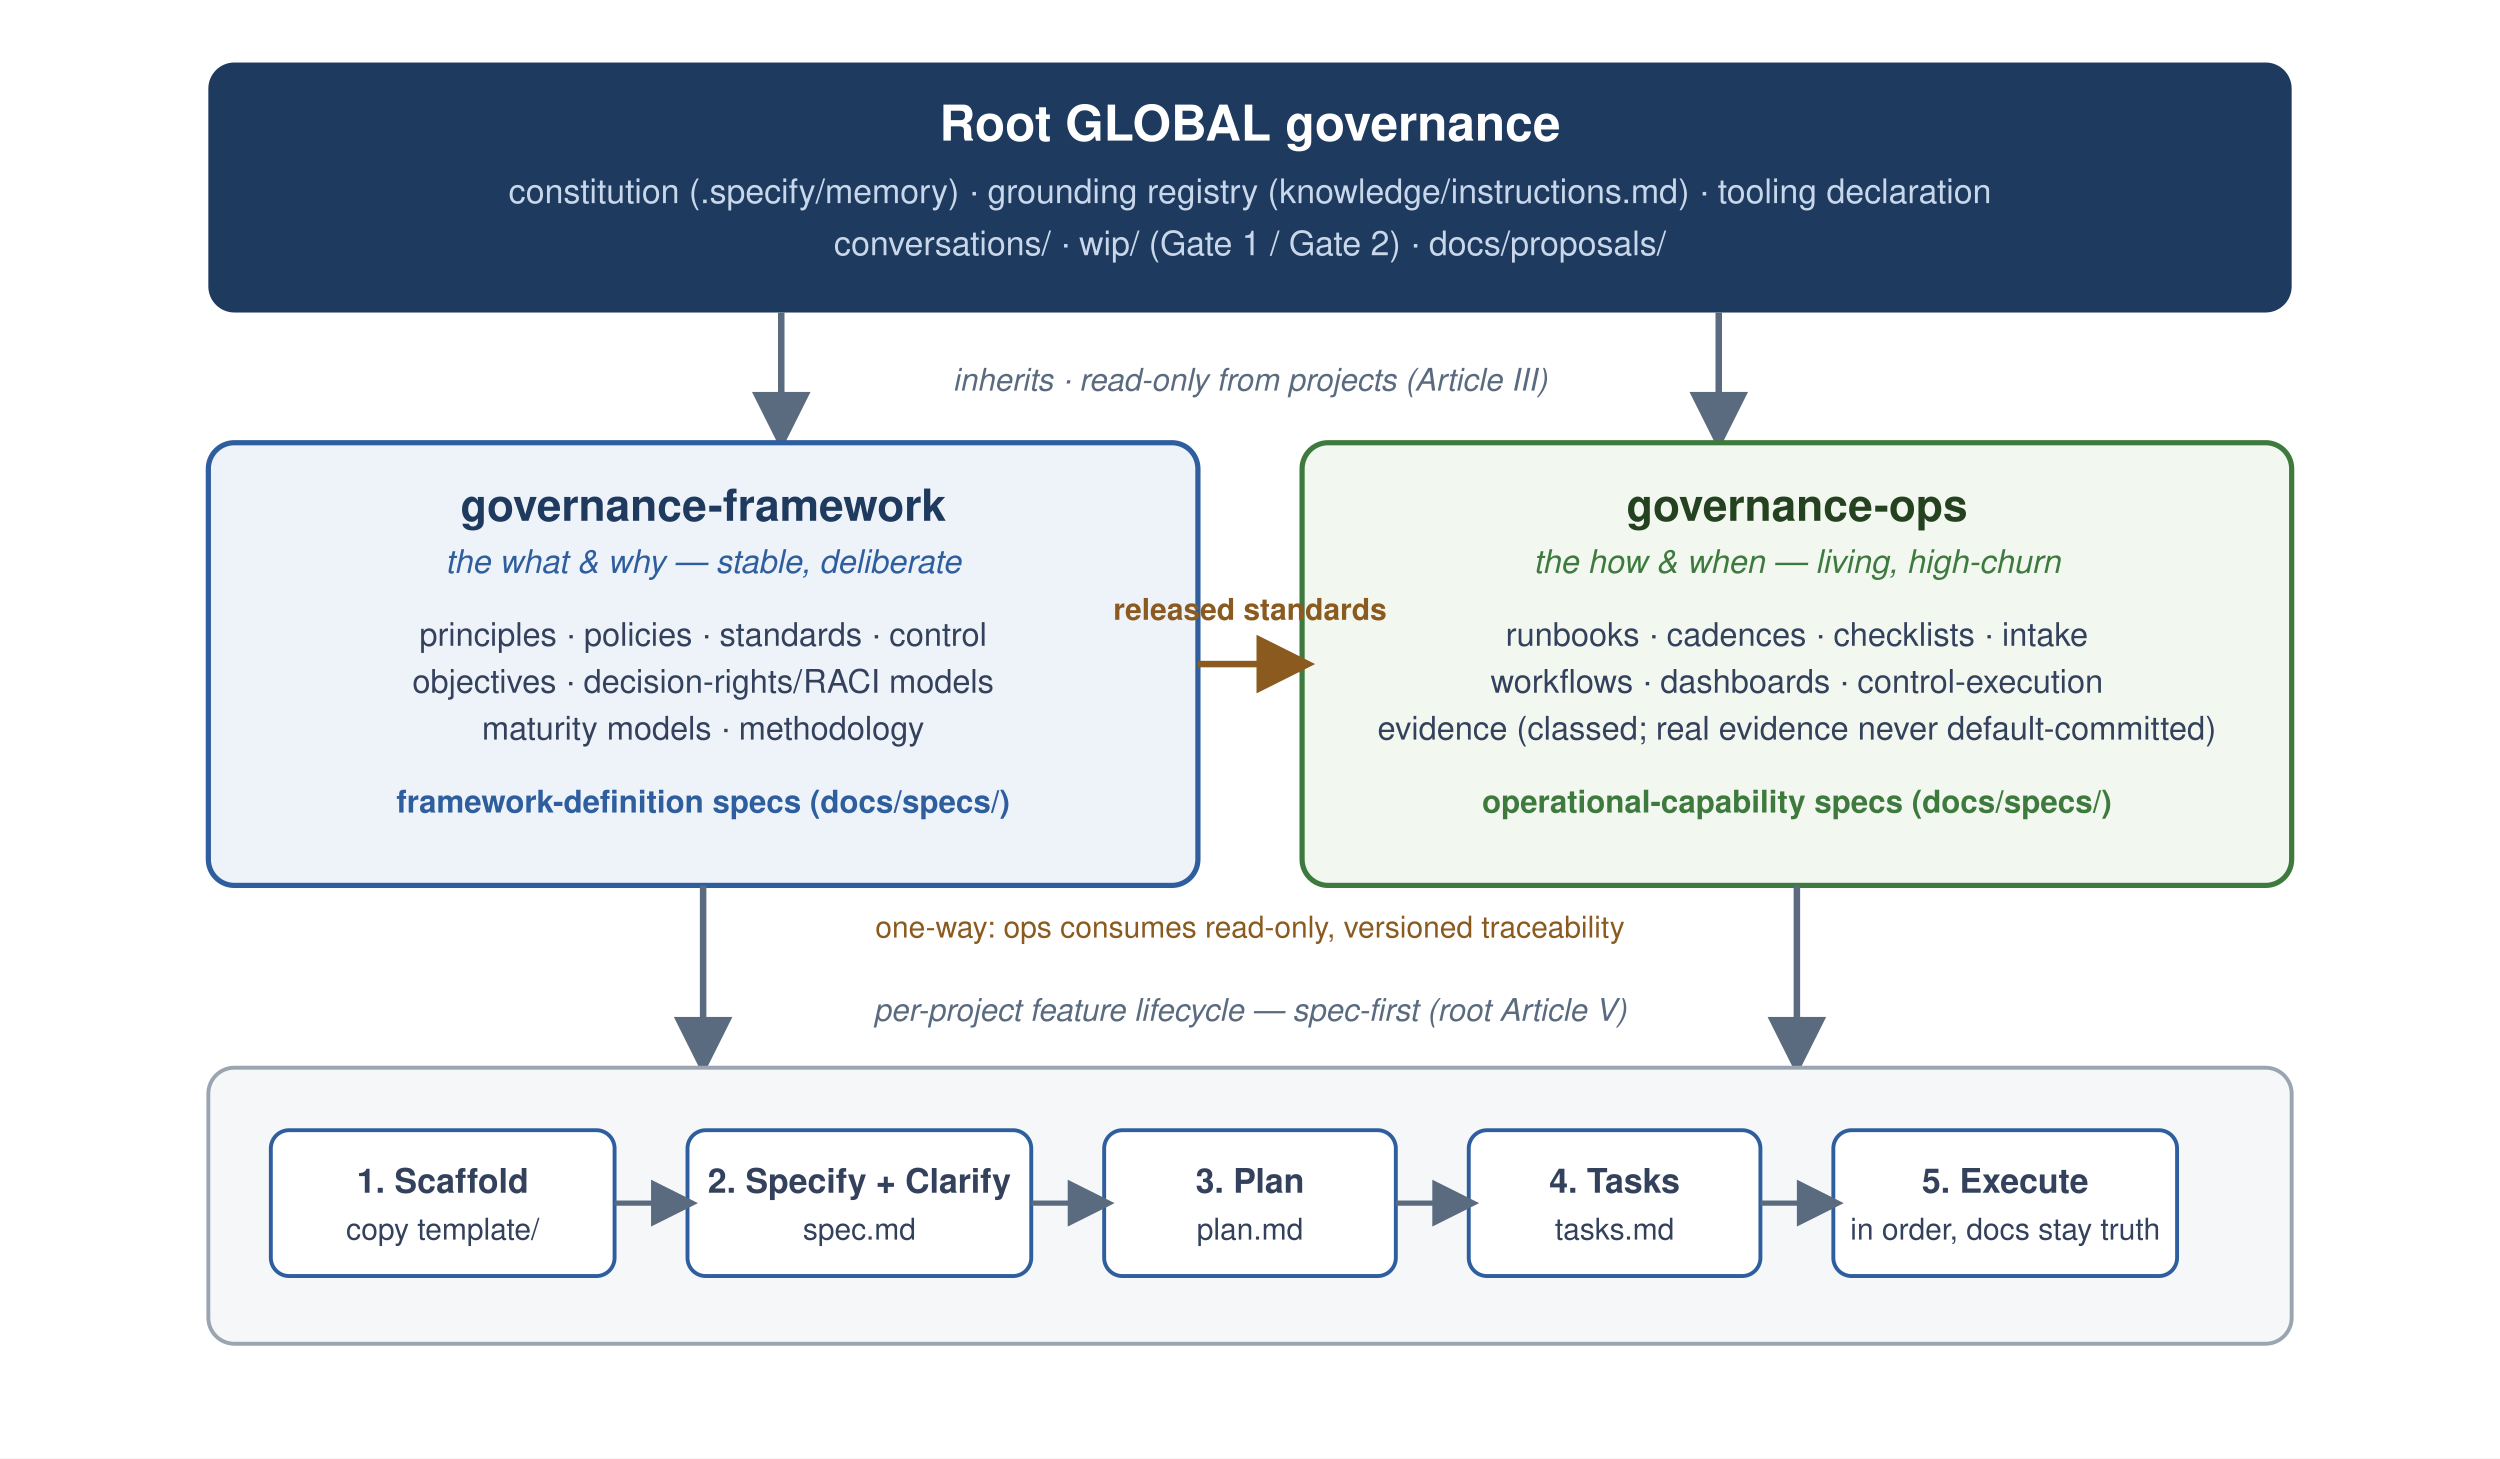
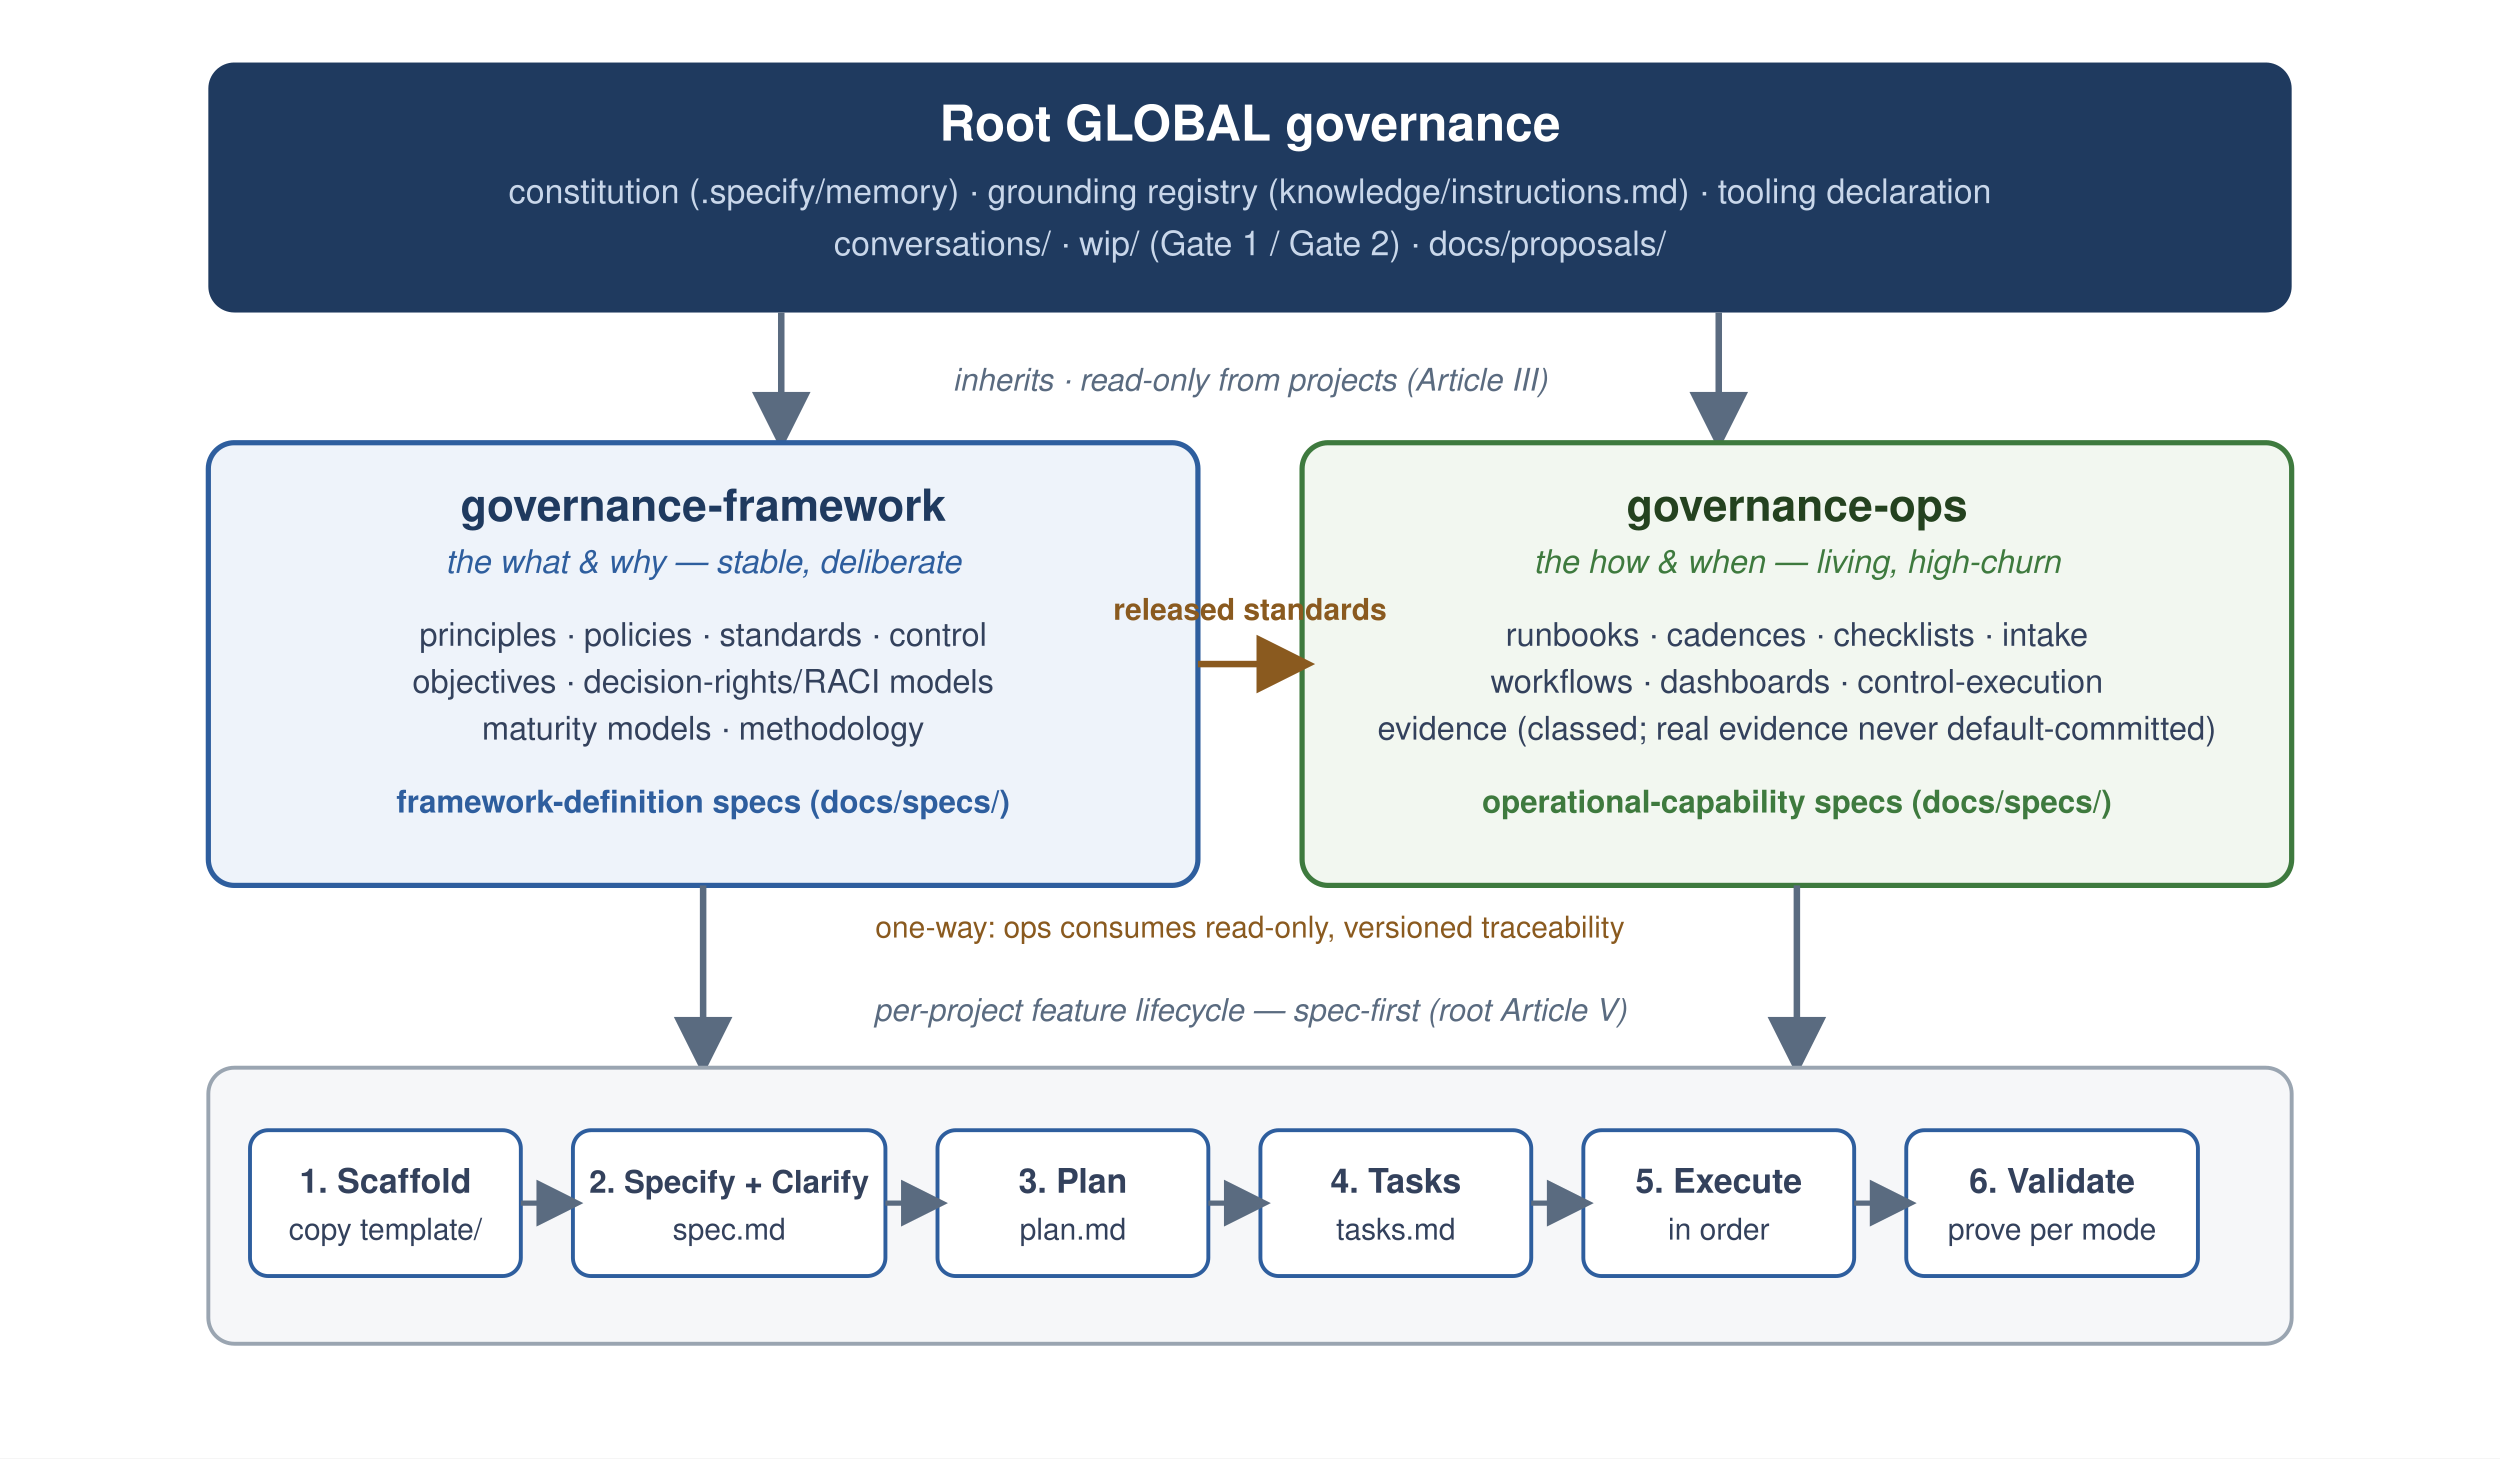
<svg xmlns="http://www.w3.org/2000/svg" viewBox="0 0 960 560" font-family="Segoe UI, Helvetica, Arial, sans-serif">
  <rect width="960" height="560" fill="#ffffff" />
  <rect x="80" y="24" width="800" height="96" rx="10" fill="#1f3a5f" />
  <text x="480" y="54" text-anchor="middle" fill="#ffffff" font-size="19" font-weight="600">Root GLOBAL governance</text>
  <text x="480" y="78" text-anchor="middle" fill="#c9d7ea" font-size="13">constitution (.specify/memory) · grounding registry (knowledge/instructions.md) · tooling declaration</text>
  <text x="480" y="98" text-anchor="middle" fill="#c9d7ea" font-size="13">conversations/ · wip/ (Gate 1 / Gate 2) · docs/proposals/</text>
  <line x1="300" y1="120" x2="300" y2="168" stroke="#5a6b80" stroke-width="2.5" marker-end="url(#arrow)" />
  <line x1="660" y1="120" x2="660" y2="168" stroke="#5a6b80" stroke-width="2.5" marker-end="url(#arrow)" />
  <text x="480" y="150" text-anchor="middle" fill="#5a6b80" font-size="12" font-style="italic">inherits · read-only from projects (Article III)</text>
  <rect x="80" y="170" width="380" height="170" rx="10" fill="#eef3fa" stroke="#2e5e9e" stroke-width="2" />
  <text x="270" y="200" text-anchor="middle" fill="#1f3a5f" font-size="17" font-weight="600">governance-framework</text>
  <text x="270" y="220" text-anchor="middle" fill="#2e5e9e" font-size="12.5" font-style="italic">the what &amp; why — stable, deliberate</text>
  <text x="270" y="248" text-anchor="middle" fill="#33415c" font-size="12.5">principles · policies · standards · control</text>
  <text x="270" y="266" text-anchor="middle" fill="#33415c" font-size="12.5">objectives · decision-rights/RACI models</text>
  <text x="270" y="284" text-anchor="middle" fill="#33415c" font-size="12.5">maturity models · methodology</text>
  <text x="270" y="312" text-anchor="middle" fill="#2e5e9e" font-size="12" font-weight="600">framework-definition specs (docs/specs/)</text>
  <rect x="500" y="170" width="380" height="170" rx="10" fill="#f2f7f0" stroke="#3e7a3e" stroke-width="2" />
  <text x="690" y="200" text-anchor="middle" fill="#24421f" font-size="17" font-weight="600">governance-ops</text>
  <text x="690" y="220" text-anchor="middle" fill="#3e7a3e" font-size="12.5" font-style="italic">the how &amp; when — living, high-churn</text>
  <text x="690" y="248" text-anchor="middle" fill="#33415c" font-size="12.5">runbooks · cadences · checklists · intake</text>
  <text x="690" y="266" text-anchor="middle" fill="#33415c" font-size="12.5">workflows · dashboards · control-execution</text>
  <text x="690" y="284" text-anchor="middle" fill="#33415c" font-size="12.5">evidence (classed; real evidence never default-committed)</text>
  <text x="690" y="312" text-anchor="middle" fill="#3e7a3e" font-size="12" font-weight="600">operational-capability specs (docs/specs/)</text>
  <line x1="460" y1="255" x2="500" y2="255" stroke="#8a5a1f" stroke-width="2.5" marker-end="url(#arrowBrown)" />
  <text x="480" y="238" text-anchor="middle" fill="#8a5a1f" font-size="11.5" font-weight="600">released standards</text>
  <text x="480" y="360" text-anchor="middle" fill="#8a5a1f" font-size="11.5">one-way: ops consumes read-only, versioned traceability</text>
  <line x1="270" y1="340" x2="270" y2="408" stroke="#5a6b80" stroke-width="2.5" marker-end="url(#arrow)" />
  <line x1="690" y1="340" x2="690" y2="408" stroke="#5a6b80" stroke-width="2.5" marker-end="url(#arrow)" />
  <text x="480" y="392" text-anchor="middle" fill="#5a6b80" font-size="12" font-style="italic">per-project feature lifecycle — spec-first (root Article V)</text>
  <rect x="80" y="410" width="800" height="106" rx="10" fill="#f6f7f9" stroke="#9aa5b1" stroke-width="1.5" />
  <g font-size="13" fill="#33415c" text-anchor="middle">
-     <rect x="104" y="434" width="132" height="56" rx="7" fill="#ffffff" stroke="#2e5e9e" stroke-width="1.5" />
-     <text x="170" y="458" font-weight="600">1. Scaffold</text>
-     <text x="170" y="476" font-size="11.5">copy template/</text>
-     <rect x="264" y="434" width="132" height="56" rx="7" fill="#ffffff" stroke="#2e5e9e" stroke-width="1.5" />
-     <text x="330" y="458" font-weight="600">2. Specify + Clarify</text>
-     <text x="330" y="476" font-size="11.5">spec.md</text>
-     <rect x="424" y="434" width="112" height="56" rx="7" fill="#ffffff" stroke="#2e5e9e" stroke-width="1.5" />
-     <text x="480" y="458" font-weight="600">3. Plan</text>
-     <text x="480" y="476" font-size="11.5">plan.md</text>
-     <rect x="564" y="434" width="112" height="56" rx="7" fill="#ffffff" stroke="#2e5e9e" stroke-width="1.5" />
-     <text x="620" y="458" font-weight="600">4. Tasks</text>
-     <text x="620" y="476" font-size="11.5">tasks.md</text>
-     <rect x="704" y="434" width="132" height="56" rx="7" fill="#ffffff" stroke="#2e5e9e" stroke-width="1.5" />
-     <text x="770" y="458" font-weight="600">5. Execute</text>
-     <text x="770" y="476" font-size="11.5">in order, docs stay truth</text>
+     <rect x="96" y="434" width="104" height="56" rx="7" fill="#ffffff" stroke="#2e5e9e" stroke-width="1.5" />
+     <text x="148" y="458" font-weight="600">1. Scaffold</text>
+     <text x="148" y="476" font-size="11.5">copy template/</text>
+     <rect x="220" y="434" width="120" height="56" rx="7" fill="#ffffff" stroke="#2e5e9e" stroke-width="1.5" />
+     <text x="280" y="458" font-weight="600" font-size="12">2. Specify + Clarify</text>
+     <text x="280" y="476" font-size="11.5">spec.md</text>
+     <rect x="360" y="434" width="104" height="56" rx="7" fill="#ffffff" stroke="#2e5e9e" stroke-width="1.5" />
+     <text x="412" y="458" font-weight="600">3. Plan</text>
+     <text x="412" y="476" font-size="11.5">plan.md</text>
+     <rect x="484" y="434" width="104" height="56" rx="7" fill="#ffffff" stroke="#2e5e9e" stroke-width="1.5" />
+     <text x="536" y="458" font-weight="600">4. Tasks</text>
+     <text x="536" y="476" font-size="11.5">tasks.md</text>
+     <rect x="608" y="434" width="104" height="56" rx="7" fill="#ffffff" stroke="#2e5e9e" stroke-width="1.5" />
+     <text x="660" y="458" font-weight="600">5. Execute</text>
+     <text x="660" y="476" font-size="11.5">in order</text>
+     <rect x="732" y="434" width="112" height="56" rx="7" fill="#ffffff" stroke="#2e5e9e" stroke-width="1.5" />
+     <text x="788" y="458" font-weight="600">6. Validate</text>
+     <text x="788" y="476" font-size="11.5">prove per mode</text>
  </g>
-   <line x1="236" y1="462" x2="264" y2="462" stroke="#5a6b80" stroke-width="2" marker-end="url(#arrow)" />
-   <line x1="396" y1="462" x2="424" y2="462" stroke="#5a6b80" stroke-width="2" marker-end="url(#arrow)" />
-   <line x1="536" y1="462" x2="564" y2="462" stroke="#5a6b80" stroke-width="2" marker-end="url(#arrow)" />
-   <line x1="676" y1="462" x2="704" y2="462" stroke="#5a6b80" stroke-width="2" marker-end="url(#arrow)" />
+   <line x1="200" y1="462" x2="220" y2="462" stroke="#5a6b80" stroke-width="2" marker-end="url(#arrow)" />
+   <line x1="340" y1="462" x2="360" y2="462" stroke="#5a6b80" stroke-width="2" marker-end="url(#arrow)" />
+   <line x1="464" y1="462" x2="484" y2="462" stroke="#5a6b80" stroke-width="2" marker-end="url(#arrow)" />
+   <line x1="588" y1="462" x2="608" y2="462" stroke="#5a6b80" stroke-width="2" marker-end="url(#arrow)" />
+   <line x1="712" y1="462" x2="732" y2="462" stroke="#5a6b80" stroke-width="2" marker-end="url(#arrow)" />
  <defs>
    <marker id="arrow" markerWidth="9" markerHeight="9" refX="7" refY="4.5" orient="auto">
      <path d="M0,0 L9,4.5 L0,9 z" fill="#5a6b80" />
    </marker>
    <marker id="arrowBrown" markerWidth="9" markerHeight="9" refX="7" refY="4.5" orient="auto">
      <path d="M0,0 L9,4.5 L0,9 z" fill="#8a5a1f" />
    </marker>
  </defs>
</svg>
